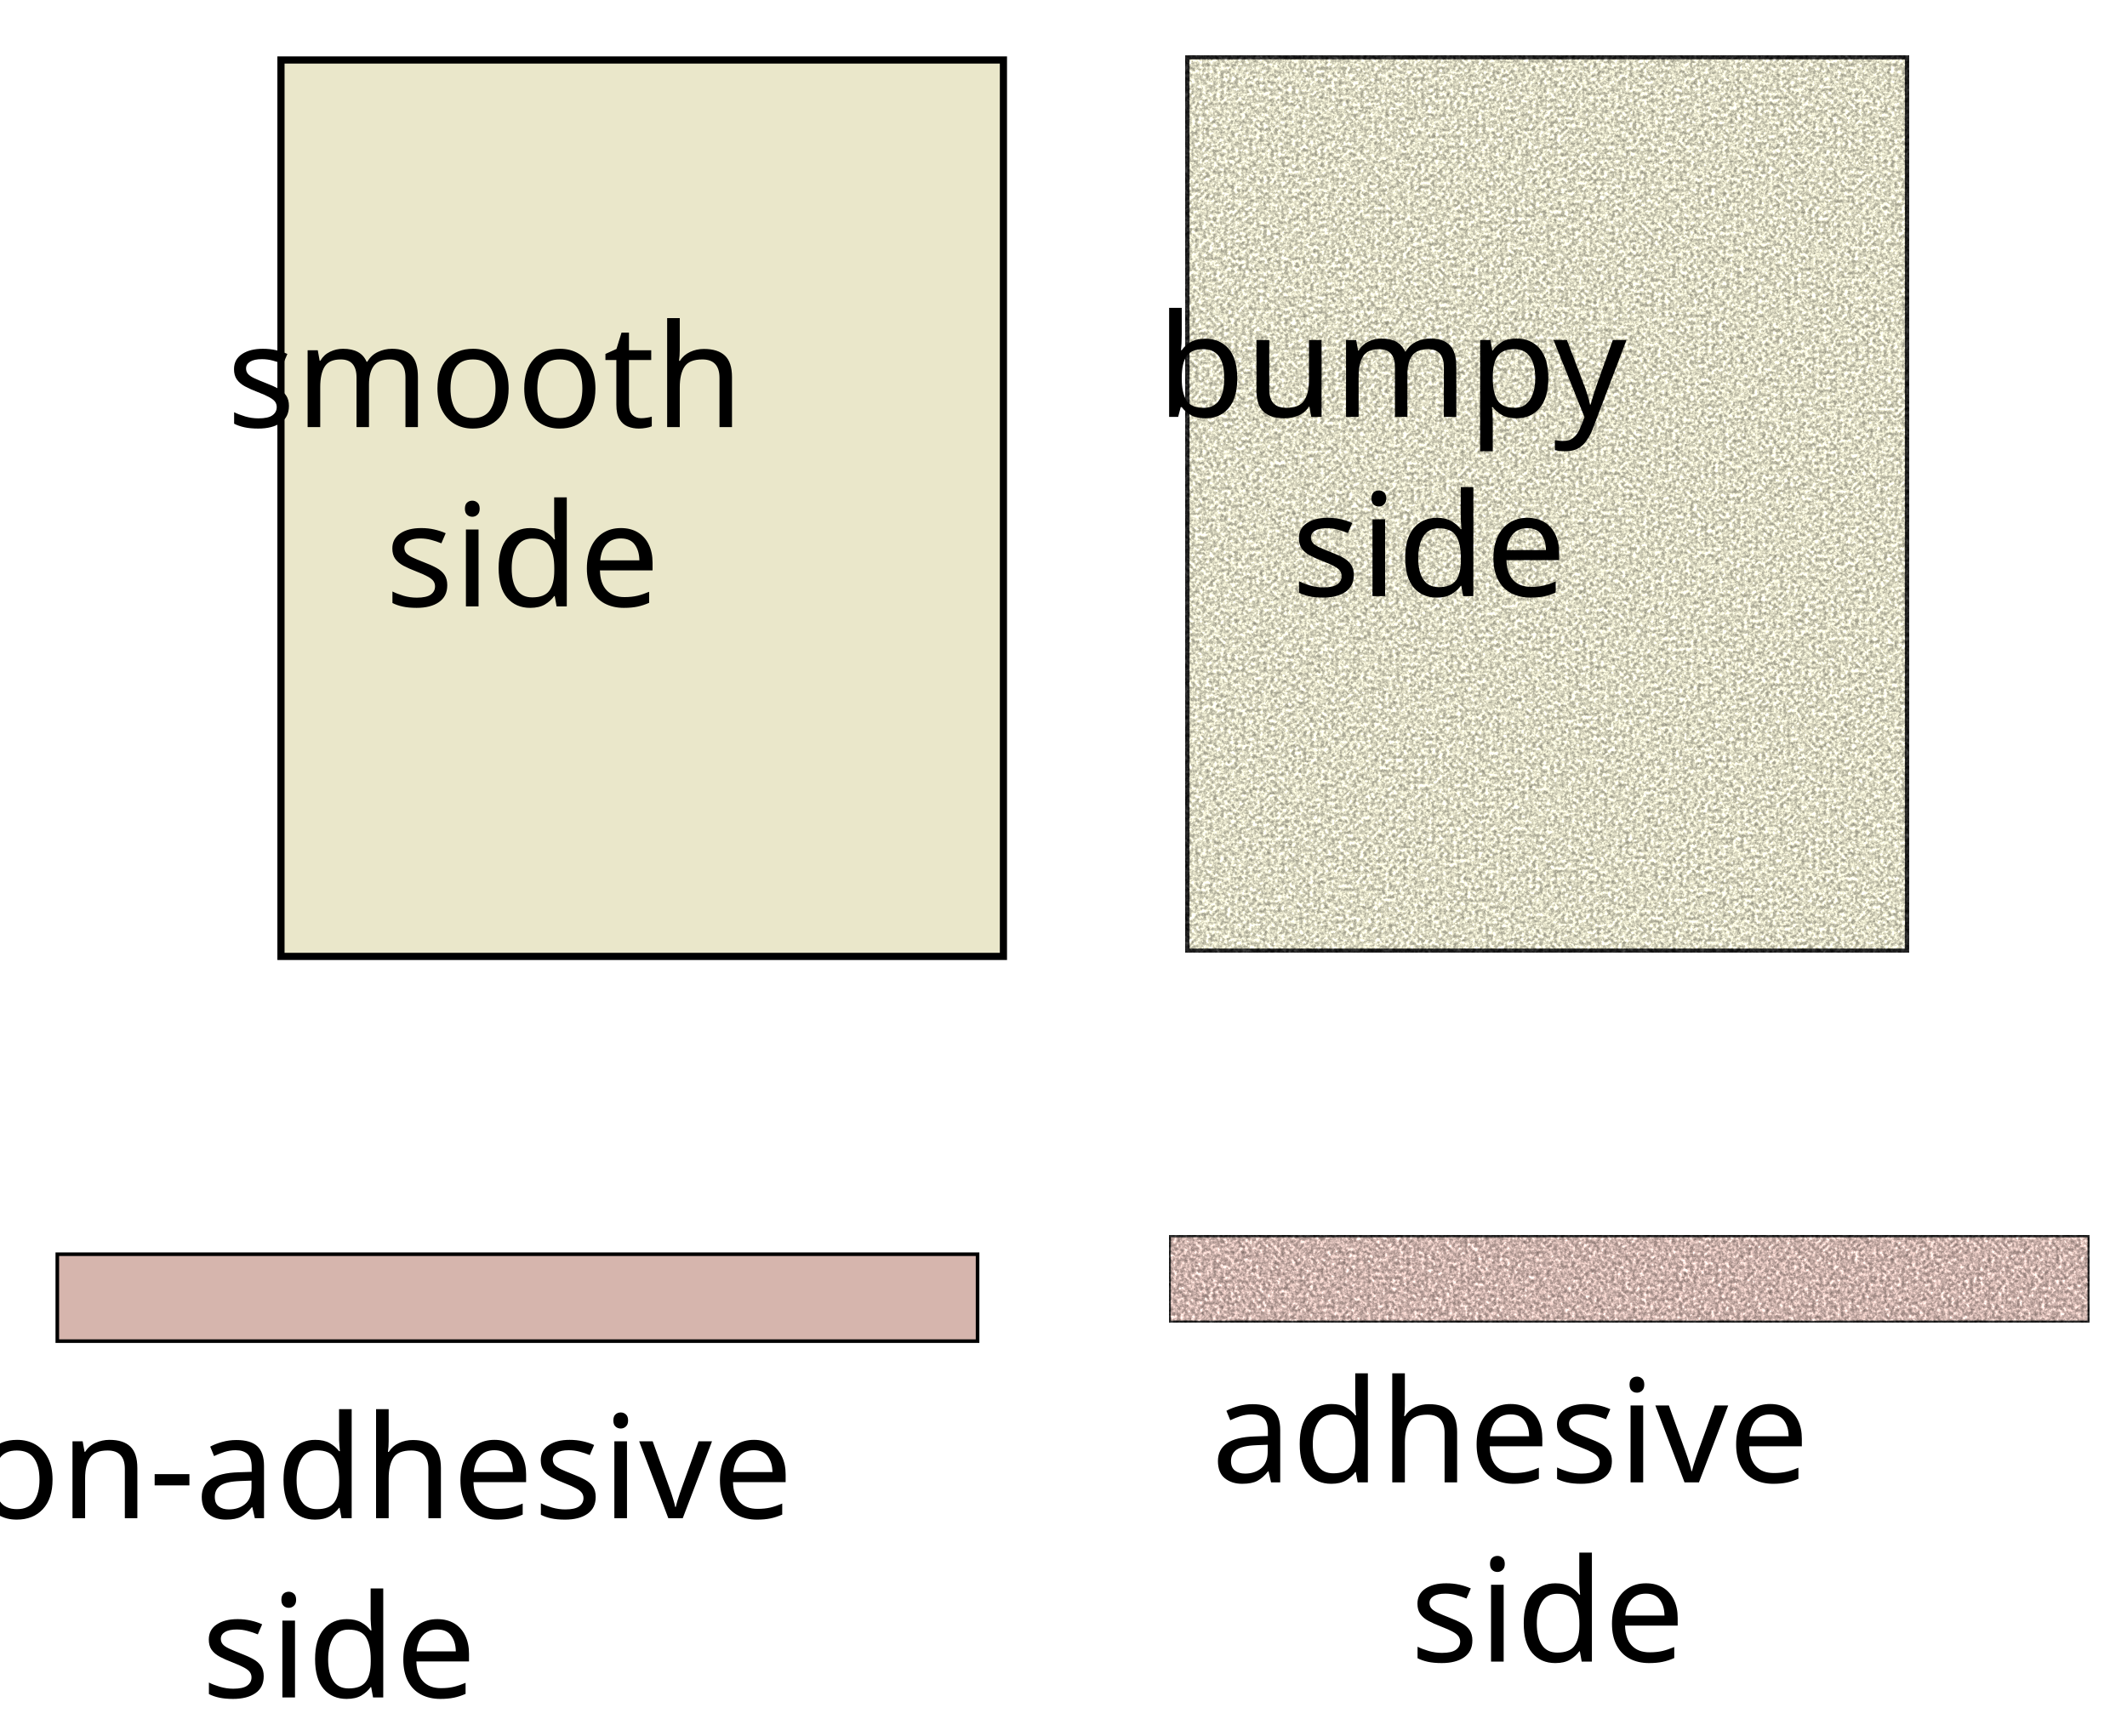
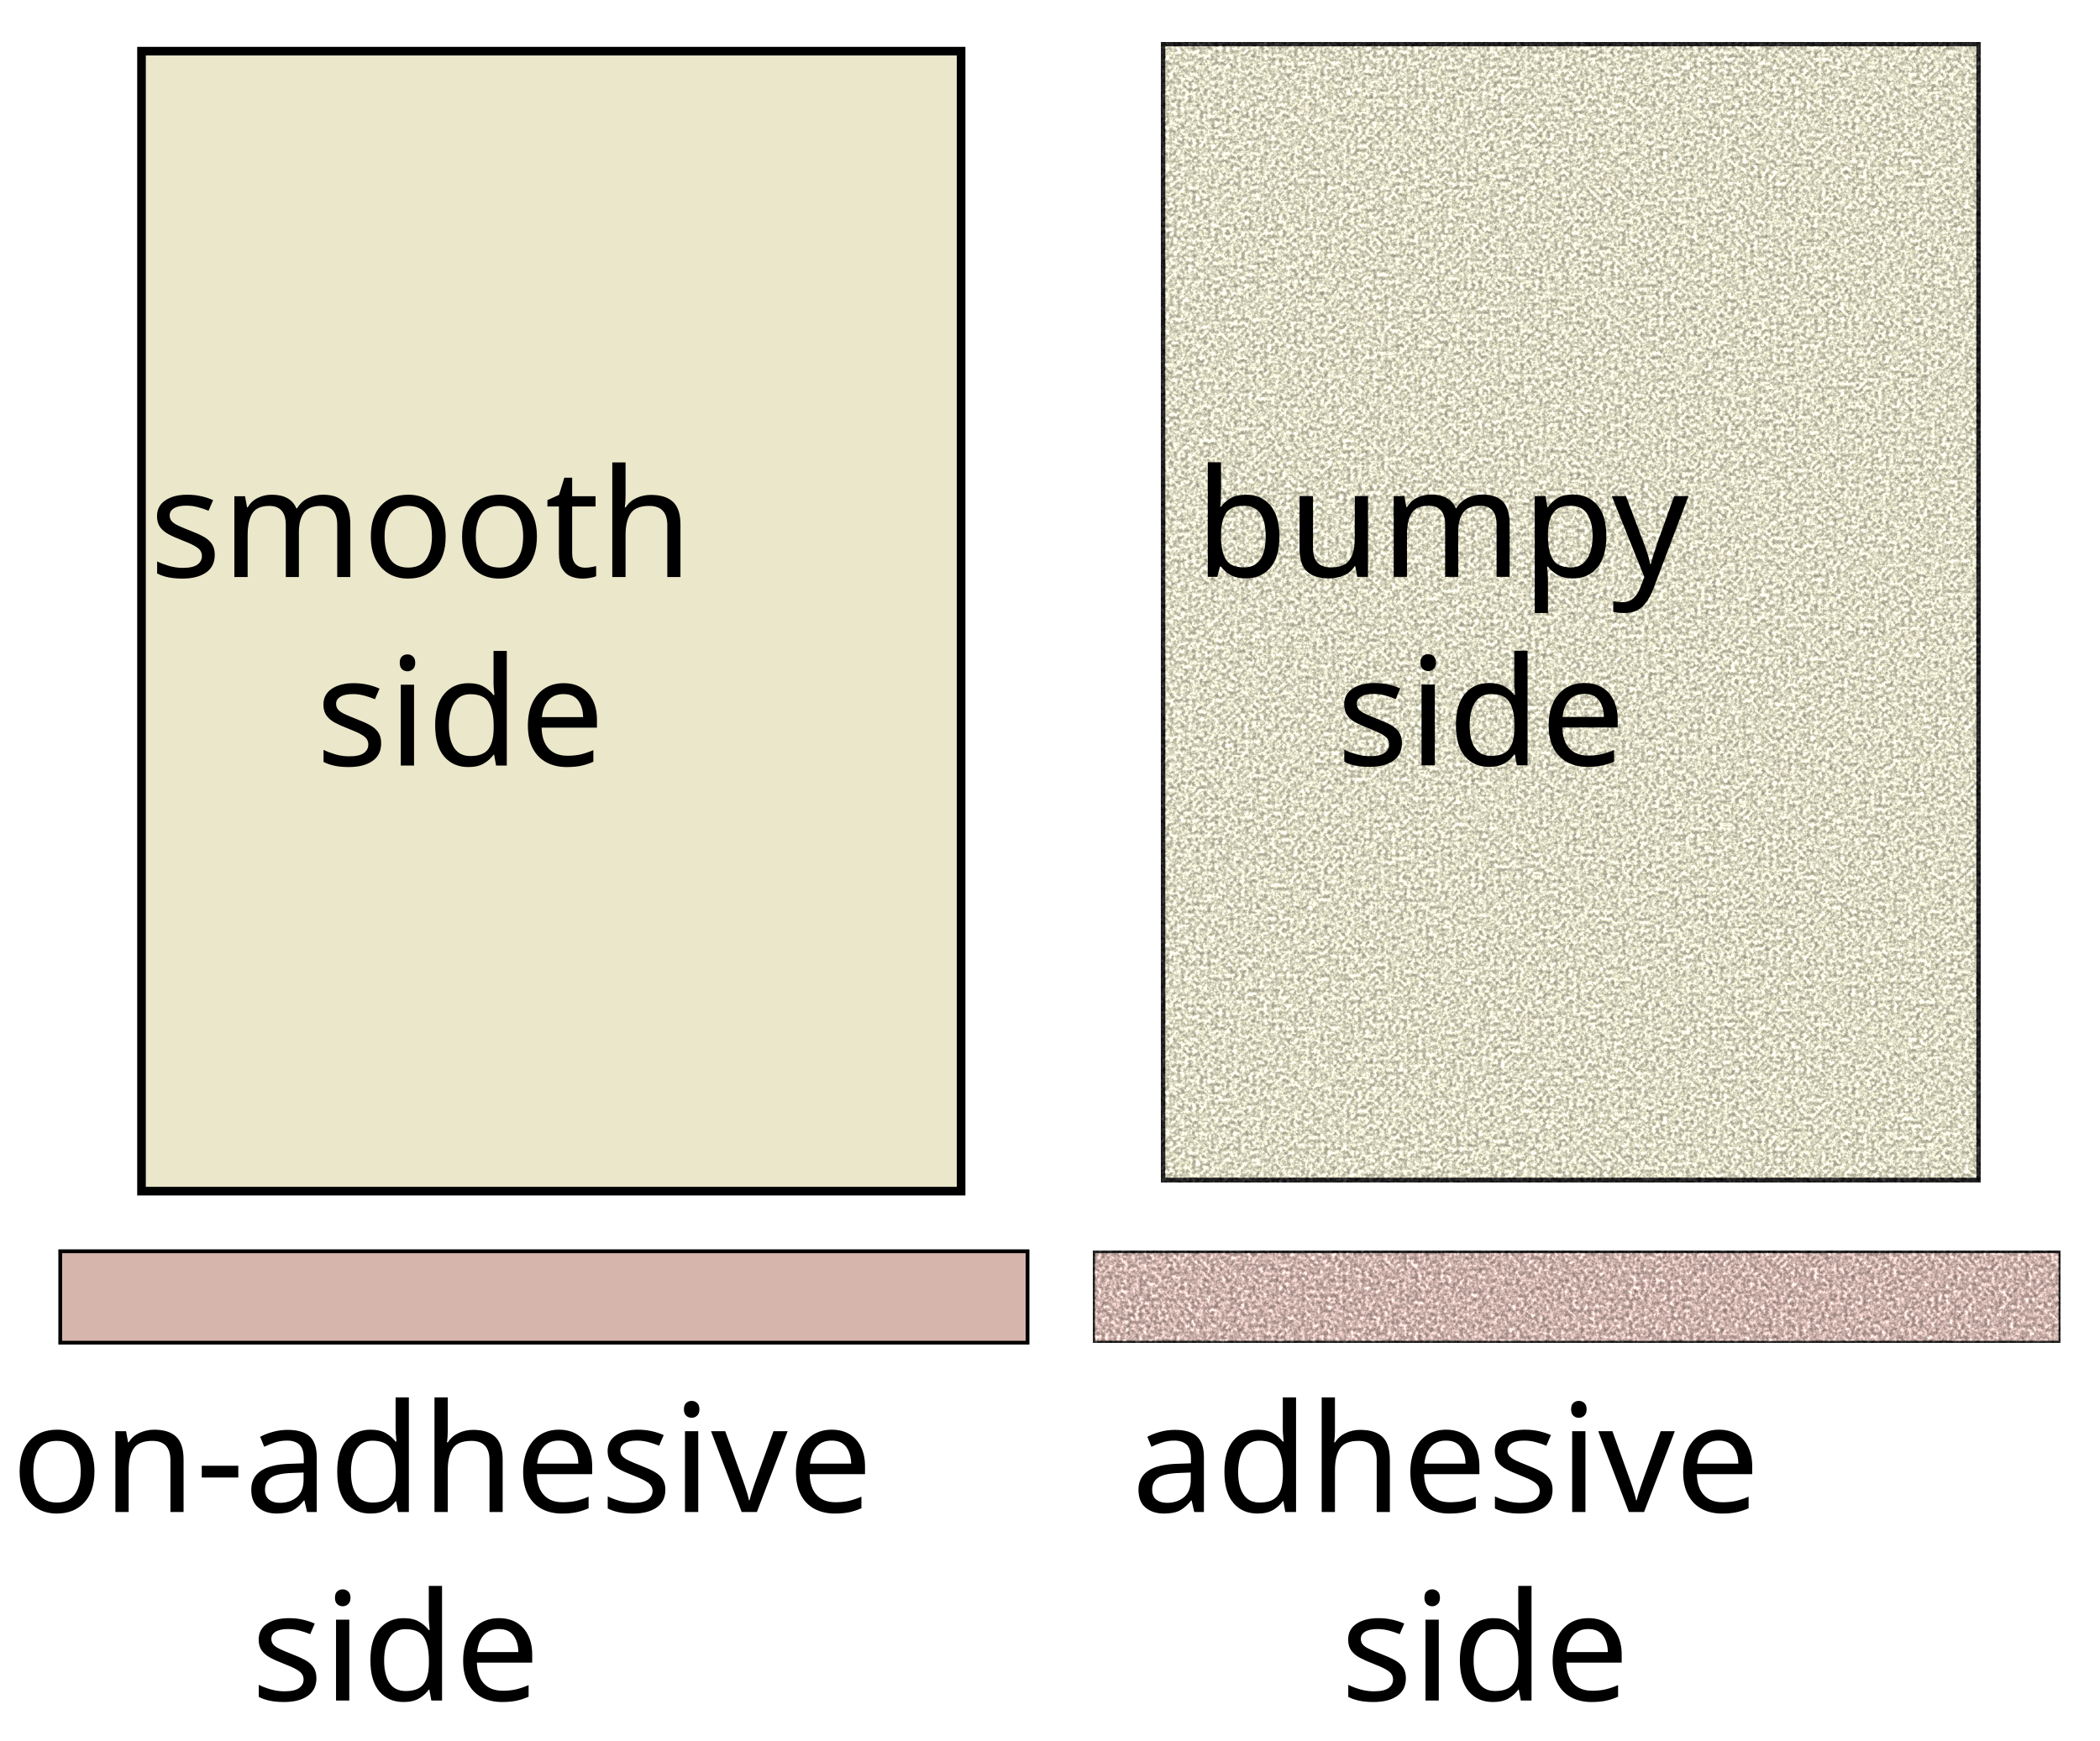
- <svg xmlns="http://www.w3.org/2000/svg" width="593.03" height="483.969" id="svg3583" version="1.1">
+ <svg xmlns="http://www.w3.org/2000/svg" width="557.026" height="461.702" id="svg3583" version="1.1">
  <defs id="defs3585">
    <filter id="filter5088" color-interpolation-filters="sRGB" height="1" width="1" y="0" x="0">
      <feBlend blend="normal" id="feBlend5090" in2="SourceGraphic" result="fbSourceGraphic" mode="normal" />
      <feColorMatrix result="fbSourceGraphicAlpha" in="fbSourceGraphic" values="0 0 0 -1 0 0 0 0 -1 0 0 0 0 -1 0 0 0 0 1 0" id="feColorMatrix5238" />
      <feGaussianBlur id="feGaussianBlur5240" result="result0" in="fbSourceGraphic" stdDeviation="0.5" />
      <feTurbulence id="feTurbulence5242" baseFrequency="0.2" seed="300" numOctaves="10" result="result1" type="fractalNoise" />
      <feGaussianBlur id="feGaussianBlur5244" stdDeviation="0.5" result="result8" />
      <feDisplacementMap id="feDisplacementMap5246" in2="result8" result="result7" scale="5" in="result0" xChannelSelector="R" yChannelSelector="A" />
      <feComposite id="feComposite5248" in2="result1" result="result2" operator="in" in="result7" />
      <feComposite id="feComposite5250" in2="result2" k3="3" in="result0" operator="arithmetic" result="result9" k1="0" k2="0" k4="0" />
      <feBlend id="feBlend5252" in2="result2" result="fbSourceGraphic" mode="multiply" />
      <feColorMatrix id="feColorMatrix5254" values="1 0 0 -1 0 1 0 1 -1 0 1 0 0 -1 0 -1.8 -0.5 0 5.7 -3.5 " in="fbSourceGraphic" result="fbSourceGraphicAlpha" />
      <feGaussianBlur id="feGaussianBlur5256" stdDeviation="0.5" in="fbSourceGraphicAlpha" result="result0" />
      <feSpecularLighting id="feSpecularLighting5258" result="result6" surfaceScale="5" specularExponent="3">
        <feDistantLight id="feDistantLight5260" azimuth="225" elevation="10" />
      </feSpecularLighting>
      <feComposite id="feComposite5262" in2="fbSourceGraphicAlpha" in="result6" result="result2" operator="in" />
      <feComposite id="feComposite5264" in2="result2" in="fbSourceGraphic" result="fbSourceGraphic" operator="arithmetic" k2="1" k3="0.7" k1="0" k4="0" />
      <feColorMatrix result="fbSourceGraphicAlpha" in="fbSourceGraphic" values="0 0 0 -1 0 0 0 0 -1 0 0 0 0 -1 0 0 0 0 1 0" id="feColorMatrix5298" />
      <feTurbulence id="feTurbulence5300" type="fractalNoise" numOctaves="3" baseFrequency="1" seed="0" result="result0" />
      <feColorMatrix id="feColorMatrix5302" result="result4" values="0" type="saturate" />
      <feComposite id="feComposite5304" in2="result4" in="fbSourceGraphic" operator="arithmetic" k1="1.25" k2="0.5" k3="0.5" result="result2" k4="0" />
      <feBlend id="feBlend5306" in2="fbSourceGraphic" result="result5" mode="normal" in="result2" />
      <feComposite id="feComposite5308" in2="fbSourceGraphic" in="result5" operator="in" result="result3" />
    </filter>
    <filter id="filter5286" height="1" width="1" y="0" x="0" color-interpolation-filters="sRGB">
      <feTurbulence id="feTurbulence5288" type="fractalNoise" numOctaves="3" baseFrequency="1" seed="0" result="result0" />
      <feColorMatrix id="feColorMatrix5290" result="result4" values="0" type="saturate" />
      <feComposite id="feComposite5292" in2="result4" in="SourceGraphic" operator="arithmetic" k1="1.25" k2="0.5" k3="0.5" result="result2" k4="0" />
      <feBlend id="feBlend5294" in2="SourceGraphic" result="result5" mode="normal" in="result2" />
      <feComposite id="feComposite5296" in2="SourceGraphic" in="result5" operator="in" result="result3" />
    </filter>
    <filter id="filter5310" height="1" width="1" y="0" x="0" color-interpolation-filters="sRGB">
      <feTurbulence id="feTurbulence5312" type="fractalNoise" numOctaves="3" baseFrequency="1" seed="0" result="result0" />
      <feColorMatrix id="feColorMatrix5314" result="result4" values="0" type="saturate" />
      <feComposite id="feComposite5316" in2="result4" in="SourceGraphic" operator="arithmetic" k1="1.25" k2="0.5" k3="0.5" result="result2" k4="0" />
      <feBlend id="feBlend5318" in2="SourceGraphic" result="result5" mode="normal" in="result2" />
      <feComposite id="feComposite5320" in2="SourceGraphic" in="result5" operator="in" result="result3" />
    </filter>
    <filter id="filter5310-8" height="1" width="1" y="0" x="0" color-interpolation-filters="sRGB">
      <feTurbulence id="feTurbulence5312-8" type="fractalNoise" numOctaves="3" baseFrequency="1" seed="0" result="result0" />
      <feColorMatrix id="feColorMatrix5314-1" result="result4" values="0" type="saturate" />
      <feComposite k4="0" id="feComposite5316-0" in2="result4" in="SourceGraphic" operator="arithmetic" k1="1.25" k2="0.5" k3="0.5" result="result2" />
      <feBlend id="feBlend5318-9" in2="SourceGraphic" result="result5" mode="normal" in="result2" />
      <feComposite id="feComposite5320-3" in2="SourceGraphic" in="result5" operator="in" result="result3" />
    </filter>
+     <filter id="filter3482" height="1" width="1" y="0" x="0" color-interpolation-filters="sRGB">
+       <feTurbulence id="feTurbulence3484" type="fractalNoise" numOctaves="3" baseFrequency="1" seed="0" result="result0" />
+       <feColorMatrix id="feColorMatrix3486" result="result4" values="0" type="saturate" />
+       <feComposite id="feComposite3488" in2="result4" in="SourceGraphic" operator="arithmetic" k1="1.25" k2="0.5" k3="0.5" result="result2" k4="0" />
+       <feBlend id="feBlend3490" in2="SourceGraphic" result="result5" mode="normal" in="result2" />
+       <feComposite id="feComposite3492" in2="SourceGraphic" in="result5" operator="in" result="result3" />
+     </filter>
  </defs>
-   <g id="layer1" transform="translate(-62.91294,-57.53125)">
+   <g id="layer1" transform="translate(-98.91293,-69.79809)">
    <flowRoot xml:space="preserve" id="flowRoot3019" style="font-size:40px;font-style:normal;font-weight:normal;line-height:125%;letter-spacing:0px;word-spacing:0px;fill:#000000;fill-opacity:1;stroke:none;font-family:Sans" transform="translate(-9.107139,-53.4588)">
      <flowRegion id="flowRegion3021">
        <rect id="rect3023" width="124.249" height="44.447" x="145.462" y="231.108" />
      </flowRegion>
      <flowPara id="flowPara3025">Poly</flowPara>
    </flowRoot>
    <text xml:space="preserve" style="font-size:40px;font-style:normal;font-weight:normal;line-height:125%;letter-spacing:0px;word-spacing:0px;fill:#000000;fill-opacity:1;stroke:none;font-family:Sans" x="140.395" y="176.639" id="text3031">
      <tspan id="tspan3033" x="140.395" y="176.639" />
    </text>
    <flowRoot xml:space="preserve" id="flowRoot5266" style="font-size:40px;font-style:normal;font-weight:normal;line-height:125%;letter-spacing:0px;word-spacing:0px;fill:#000000;fill-opacity:1;stroke:none;font-family:Sans">
      <flowRegion id="flowRegion5268">
        <rect id="rect5270" width="162.857" height="57.143" x="158.571" y="132.362" />
      </flowRegion>
      <flowPara id="flowPara5272" />
    </flowRoot>
-     <g id="g5385">
-       <rect y="74.261" x="141.25" height="250" width="201.429" id="rect2985-0" style="fill:#eae7ca;fill-opacity:1;stroke:#000000;stroke-width:2;stroke-miterlimit:4;stroke-opacity:1;stroke-dasharray:none" />
-       <text id="text5274" y="176.648" x="244.976" style="font-size:40px;font-style:normal;font-weight:normal;text-align:center;line-height:125%;letter-spacing:0px;word-spacing:0px;text-anchor:middle;fill:#000000;fill-opacity:1;stroke:none;font-family:Sans" xml:space="preserve">
-         <tspan y="176.648" x="244.976" id="tspan5276">smooth</tspan>
-         <tspan id="tspan5278" y="226.648" x="244.976">side</tspan>
-       </text>
-     </g>
-     <g id="g5391">
-       <rect y="73.076" x="393.571" height="250" width="201.429" id="rect2985-0-7" style="fill:#eae7ca;fill-opacity:1;stroke:#000000;stroke-width:2;stroke-miterlimit:4;stroke-opacity:1;stroke-dasharray:none;filter:url(#filter5310-8)" />
-       <text id="text5280" y="173.791" x="497.734" style="font-size:40px;font-style:normal;font-weight:normal;text-align:center;line-height:125%;letter-spacing:0px;word-spacing:0px;text-anchor:middle;fill:#000000;fill-opacity:1;stroke:none;font-family:Sans" xml:space="preserve">
-         <tspan y="173.791" x="497.734" id="tspan5282">bumpy</tspan>
-         <tspan id="tspan5284" y="223.791" x="497.734">side</tspan>
-       </text>
-     </g>
-     <g id="g5372" transform="translate(-72.85714,-152.8571)">
-       <rect transform="matrix(0,1,-1,0,0,0)" y="-408.327" x="560.172" height="256.579" width="24.244" id="rect4041-9" style="fill:#d6b5ad;fill-opacity:1;stroke:#000000;stroke-width:1;stroke-miterlimit:4;stroke-opacity:1;stroke-dasharray:none" />
-       <text id="text5358" y="633.791" x="277.059" style="font-size:40px;font-style:normal;font-weight:normal;text-align:center;line-height:125%;letter-spacing:0px;word-spacing:0px;text-anchor:middle;fill:#000000;fill-opacity:1;stroke:none;font-family:Sans" xml:space="preserve">
-         <tspan y="633.791" x="277.059" id="tspan5360">non-adhesive</tspan>
-         <tspan id="tspan5362" y="683.791" x="277.059">side</tspan>
-         <tspan id="tspan5364" y="733.791" x="277.059" />
-       </text>
-     </g>
-     <g id="g5379" transform="translate(-20,-10)">
-       <rect transform="matrix(0,1,-1,0,38.91173,788.2753)" y="-626.527" x="-376.185" height="256.579" width="24.244" id="rect4041" style="fill:#d6b5ad;fill-opacity:1;stroke:#000000;stroke-width:1;stroke-miterlimit:4;stroke-opacity:1;stroke-dasharray:none;filter:url(#filter5286)" />
-       <text id="text5366" y="480.934" x="550.787" style="font-size:40px;font-style:normal;font-weight:normal;text-align:center;line-height:125%;letter-spacing:0px;word-spacing:0px;text-anchor:middle;fill:#000000;fill-opacity:1;stroke:none;font-family:Sans" xml:space="preserve">
-         <tspan y="480.934" x="550.787" id="tspan5368">adhesive</tspan>
-         <tspan id="tspan5370" y="530.934" x="550.787">side</tspan>
-       </text>
-     </g>
+     <rect style="fill:#eae7ca;fill-opacity:1;stroke:#000000;stroke-width:2.285;stroke-miterlimit:4;stroke-opacity:1;stroke-dasharray:none" id="rect2985-0-6" width="217.4" height="302.439" x="136.446" y="83.369" />
+     <text xml:space="preserve" style="font-size:40px;font-style:normal;font-weight:normal;text-align:center;line-height:125%;letter-spacing:0px;word-spacing:0px;text-anchor:middle;fill:#000000;fill-opacity:1;stroke:none;font-family:Sans" x="246.976" y="222.887" id="text5274">
+       <tspan id="tspan5276" x="246.976" y="222.887">smooth</tspan>
+       <tspan x="246.976" y="272.887" id="tspan5278">side</tspan>
+     </text>
+     <rect style="fill:#eae7ca;fill-opacity:1;stroke:#000000;stroke-width:2.285;stroke-miterlimit:4;stroke-opacity:1;stroke-dasharray:none;filter:url(#filter3482)" id="rect2985-6-5" width="217.4" height="302.439" x="406.874" y="80.941" />
+     <text xml:space="preserve" style="font-size:40px;font-style:normal;font-weight:normal;text-align:center;line-height:125%;letter-spacing:0px;word-spacing:0px;text-anchor:middle;fill:#000000;fill-opacity:1;stroke:none;font-family:Sans" x="517.734" y="222.843" id="text5280">
+       <tspan id="tspan5282" x="517.734" y="222.843">bumpy</tspan>
+       <tspan x="517.734" y="272.843" id="tspan5284">side</tspan>
+     </text>
+     <rect style="fill:#d6b5ad;fill-opacity:1;stroke:#000000;stroke-width:1;stroke-miterlimit:4;stroke-opacity:1;stroke-dasharray:none" id="rect4041-9" width="24.244" height="256.579" x="401.756" y="-371.47" transform="matrix(0,1,-1,0,0,0)" />
+     <text xml:space="preserve" style="font-size:40px;font-style:normal;font-weight:normal;text-align:center;line-height:125%;letter-spacing:0px;word-spacing:0px;text-anchor:middle;fill:#000000;fill-opacity:1;stroke:none;font-family:Sans" x="240.202" y="470.934" id="text5358">
+       <tspan id="tspan5360" x="240.202" y="470.934">non-adhesive</tspan>
+       <tspan x="240.202" y="520.934" id="tspan5362">side</tspan>
+       <tspan x="240.202" y="570.934" id="tspan5364" />
+     </text>
+     <rect style="fill:#d6b5ad;fill-opacity:1;stroke:#000000;stroke-width:1;stroke-miterlimit:4;stroke-opacity:1;stroke-dasharray:none;filter:url(#filter5286)" id="rect4041" width="24.244" height="256.579" x="-376.185" y="-626.527" transform="matrix(0,1,-1,0,18.91173,777.9409)" />
+     <text xml:space="preserve" style="font-size:40px;font-style:normal;font-weight:normal;text-align:center;line-height:125%;letter-spacing:0px;word-spacing:0px;text-anchor:middle;fill:#000000;fill-opacity:1;stroke:none;font-family:Sans" x="518.787" y="470.934" id="text5366">
+       <tspan id="tspan5368" x="518.787" y="470.934">adhesive</tspan>
+       <tspan x="518.787" y="520.934" id="tspan5370">side</tspan>
+     </text>
+     <flowRoot xml:space="preserve" id="flowRoot3019-9" style="font-size:40px;font-style:normal;font-weight:normal;line-height:125%;letter-spacing:0px;word-spacing:0px;fill:#000000;fill-opacity:1;stroke:none;font-family:Sans" transform="translate(-274.9113,-98.49577)">
+       <flowRegion id="flowRegion3021-1">
+         <rect id="rect3023-6" width="124.249" height="44.447" x="145.462" y="231.108" />
+       </flowRegion>
+       <flowPara id="flowPara3025-5">Poly</flowPara>
+     </flowRoot>
+     <text xml:space="preserve" style="font-size:40px;font-style:normal;font-weight:normal;line-height:125%;letter-spacing:0px;word-spacing:0px;fill:#000000;fill-opacity:1;stroke:none;font-family:Sans" x="-125.409" y="131.602" id="text3031-7">
+       <tspan id="tspan3033-4" x="-125.409" y="131.602" />
+     </text>
  </g>
</svg>
